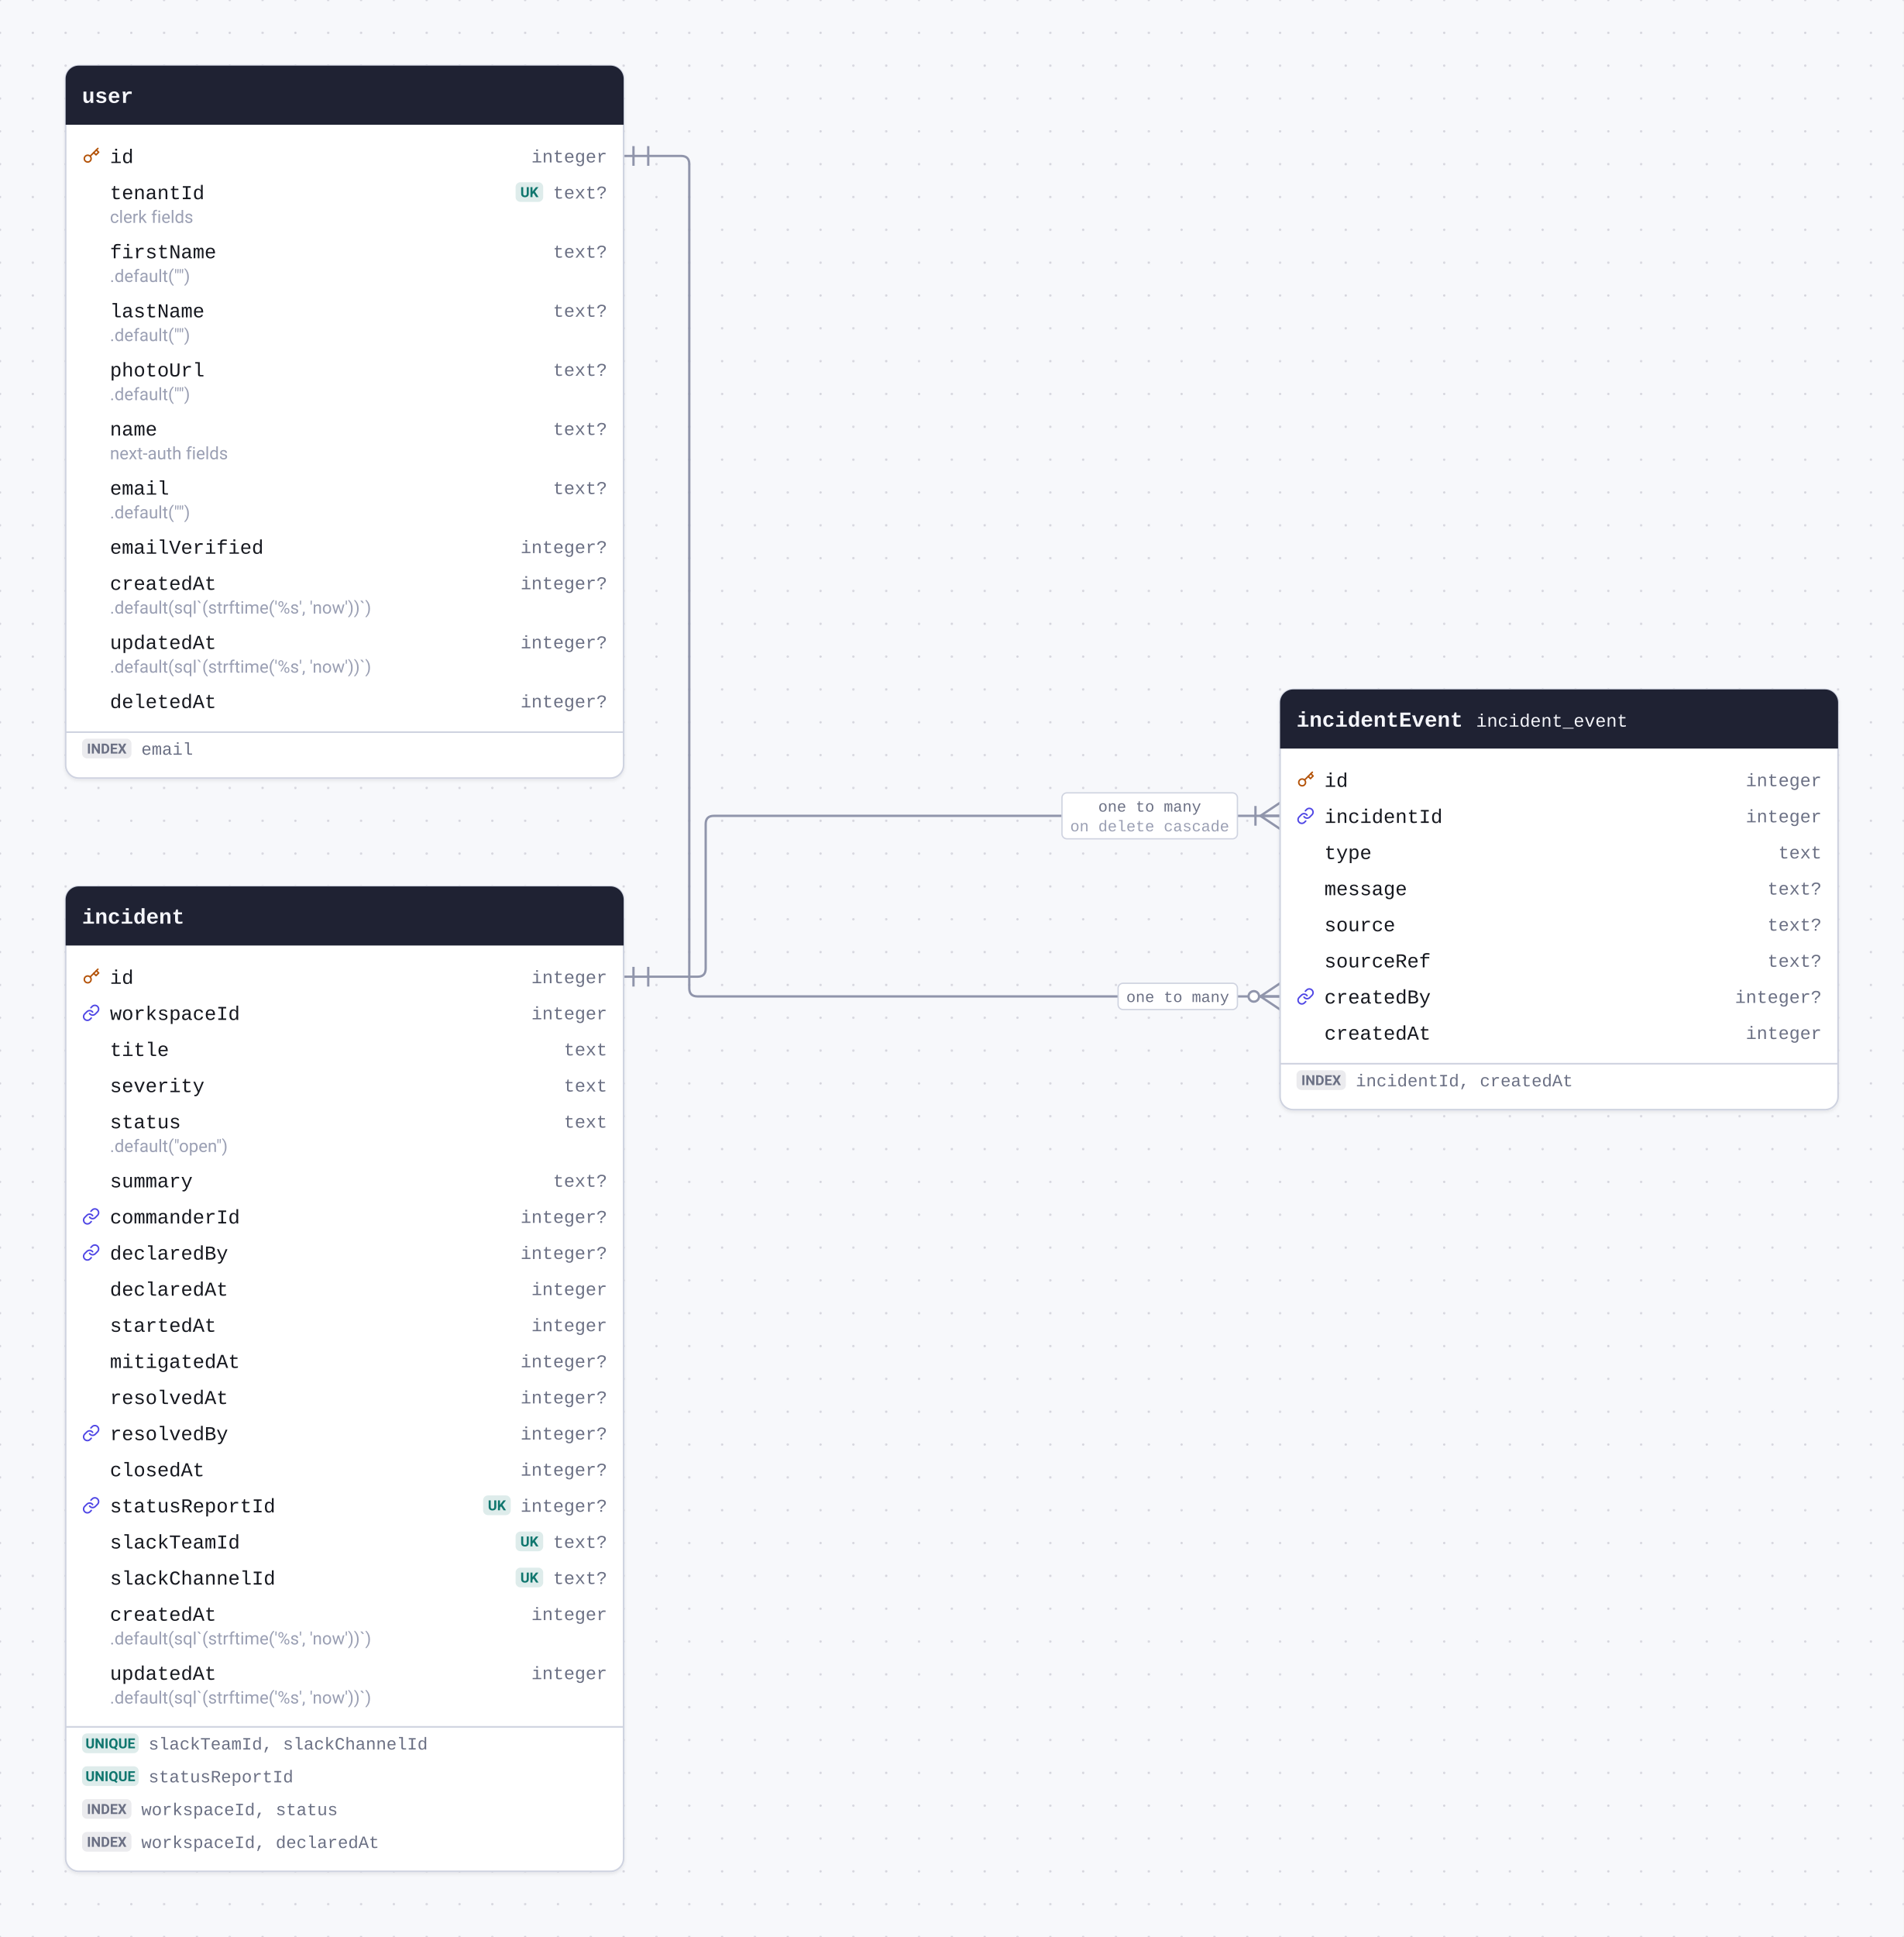
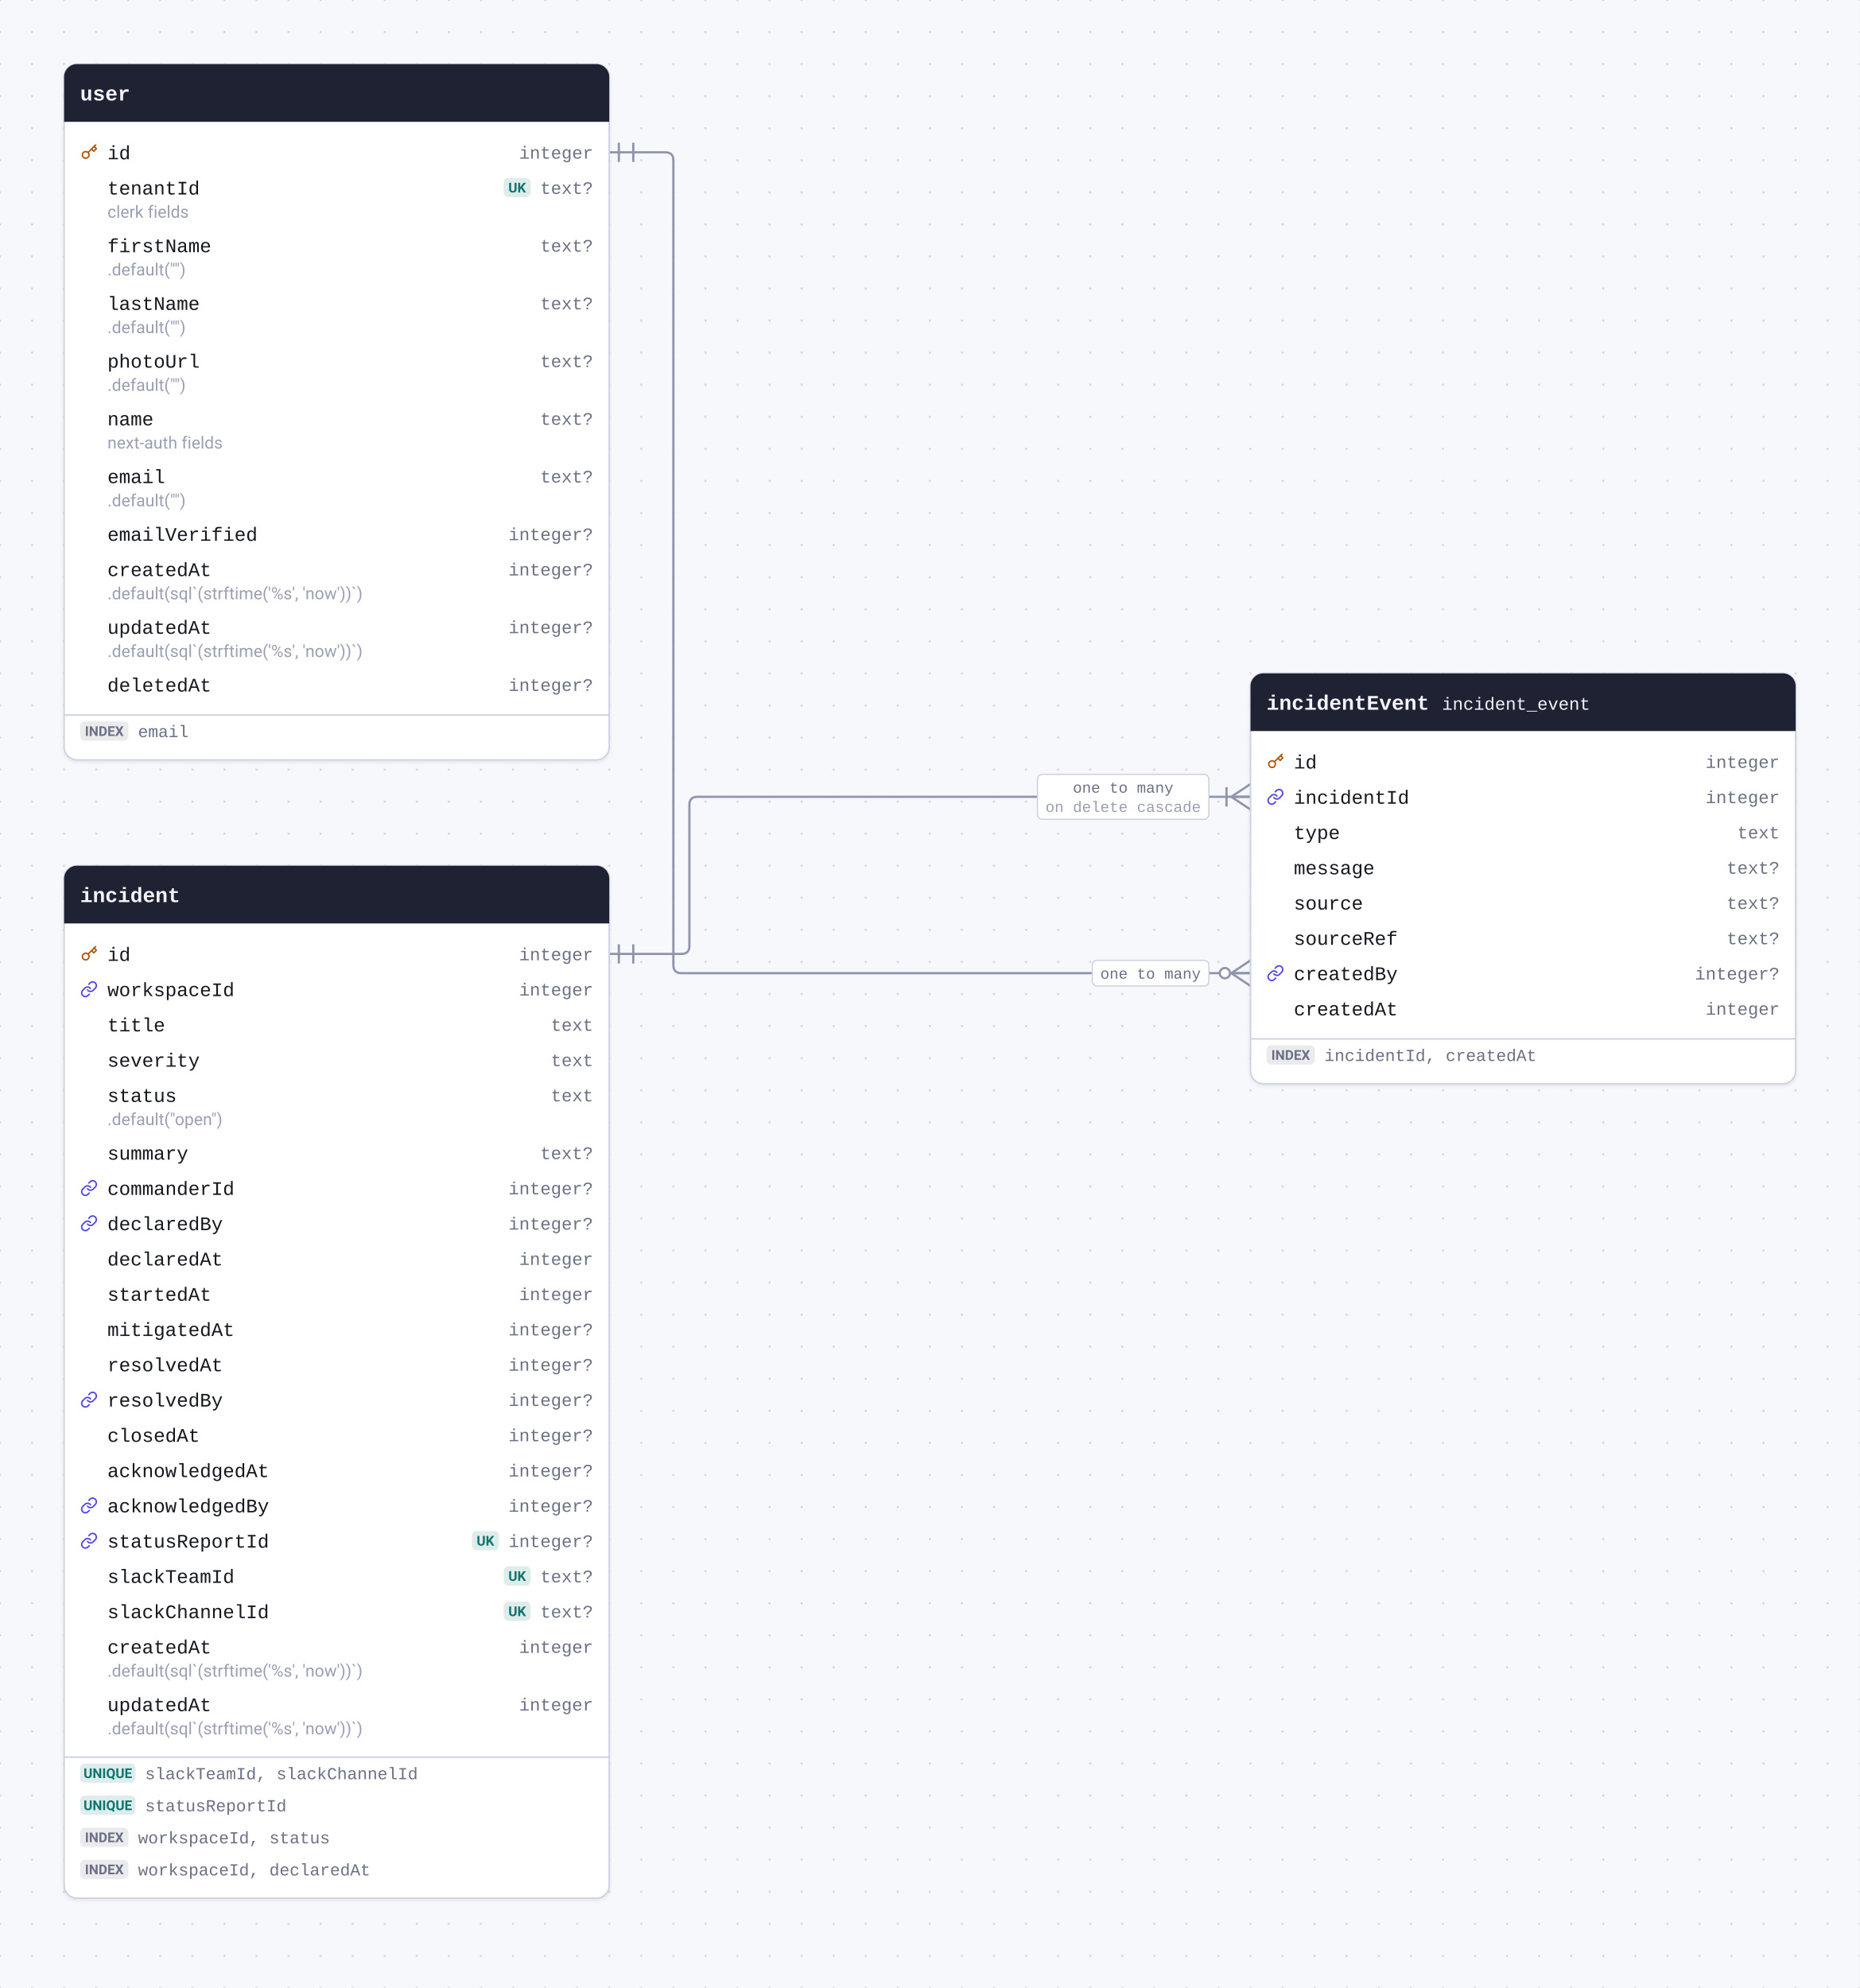
- <svg xmlns="http://www.w3.org/2000/svg" width="1160" height="1180" viewBox="0 0 1160 1180">
+ <svg xmlns="http://www.w3.org/2000/svg" width="1160" height="1240" viewBox="0 0 1160 1240">
  <defs>
    <pattern id="dots" x="-0.7" y="-0.7" width="20" height="20" patternUnits="userSpaceOnUse">
      <circle cx="0.7" cy="0.7" r="0.7" fill="#d4d4dc" />
    </pattern>
    <filter id="node-shadow" x="-5%" y="-5%" width="110%" height="115%">
      <feDropShadow dx="0" dy="1" stdDeviation="1" flood-color="#000000" flood-opacity="0.08" />
    </filter>
  </defs>
-   <rect x="0" y="0" width="1160" height="1180" fill="#f7f8fb" />
-   <rect x="0" y="0" width="1160" height="1180" fill="url(#dots)" />
+   <rect x="0" y="0" width="1160" height="1240" fill="#f7f8fb" />
+   <rect x="0" y="0" width="1160" height="1240" fill="url(#dots)" />
  <g class="relation-edge">
    <path d="M380 595L400 595L 425,595Q 430,595 430,590L 430,502Q 430,497 435,497L760 497L780 497" fill="none" stroke="#9095ab" stroke-width="1.4" />
    <g transform="translate(380 595) scale(-1 1)" fill="none" stroke="#9095ab" stroke-width="1.4">
      <path d="M-6 -6 L-6 6" />
      <path d="M-15 -6 L-15 6" />
    </g>
    <g transform="translate(780 497)" fill="none" stroke="#9095ab" stroke-width="1.4">
      <path d="M0 -8 L-12 0 L0 8 M-12 0 L0 0" />
      <path d="M-15 -6 L-15 6" />
    </g>
  </g>
  <g class="relation-edge">
    <path d="M380 95L400 95L 415,95Q 420,95 420,100L 420,602Q 420,607 425,607L760 607L780 607" fill="none" stroke="#9095ab" stroke-width="1.4" />
    <g transform="translate(380 95) scale(-1 1)" fill="none" stroke="#9095ab" stroke-width="1.4">
      <path d="M-6 -6 L-6 6" />
      <path d="M-15 -6 L-15 6" />
    </g>
    <g transform="translate(780 607)" fill="none" stroke="#9095ab" stroke-width="1.4">
      <path d="M0 -8 L-12 0 L0 8 M-12 0 L0 0" />
      <circle cx="-16" cy="0" r="3.2" fill="#ffffff" />
    </g>
  </g>
  <g class="model-node">
    <clipPath id="node-clip-0">
      <rect x="40" y="40" width="340" height="434" rx="8" />
    </clipPath>
    <rect x="40" y="40" width="340" height="434" rx="8" fill="#ffffff" stroke="#cfd3e0" filter="url(#node-shadow)" />
    <rect x="40" y="40" width="340" height="36" fill="#1f2233" clip-path="url(#node-clip-0)" />
    <text x="50" y="62.68" font-family="ui-monospace, SF Mono, Menlo, Consolas, Liberation Mono, DejaVu Sans Mono, monospace" font-size="13" font-weight="700" fill="#f4f5fa">user</text>
    <g transform="translate(50 89.5) scale(0.46)" fill="none" stroke="#b45309" stroke-width="2" stroke-linecap="round" stroke-linejoin="round">
      <circle cx="7.5" cy="15.5" r="4.5" />
      <path d="m21 2-9.6 9.6" />
      <path d="m15.5 7.5 3 3L22 7l-3-3" />
    </g>
    <text x="67" y="99.32" font-family="ui-monospace, SF Mono, Menlo, Consolas, Liberation Mono, DejaVu Sans Mono, monospace" font-size="12" fill="#16181f">id</text>
    <text x="370" y="98.96" font-family="ui-monospace, SF Mono, Menlo, Consolas, Liberation Mono, DejaVu Sans Mono, monospace" font-size="11" text-anchor="end" fill="#6b7084">integer</text>
    <rect x="314.16" y="111" width="16.84" height="12" rx="3" fill="#0f766e" fill-opacity="0.14" />
    <text x="322.58" y="120.06" font-family="ui-sans-serif, -apple-system, Segoe UI, Roboto, Helvetica Neue, Arial, DejaVu Sans, sans-serif" font-size="8.5" font-weight="600" text-anchor="middle" fill="#0f766e">UK</text>
    <text x="67" y="121.32" font-family="ui-monospace, SF Mono, Menlo, Consolas, Liberation Mono, DejaVu Sans Mono, monospace" font-size="12" fill="#16181f">tenantId</text>
    <text x="370" y="120.96" font-family="ui-monospace, SF Mono, Menlo, Consolas, Liberation Mono, DejaVu Sans Mono, monospace" font-size="11" text-anchor="end" fill="#6b7084">text?</text>
    <text x="67" y="135.78" font-family="ui-sans-serif, -apple-system, Segoe UI, Roboto, Helvetica Neue, Arial, DejaVu Sans, sans-serif" font-size="10.5" fill="#9a9fb3">clerk fields</text>
    <text x="67" y="157.32" font-family="ui-monospace, SF Mono, Menlo, Consolas, Liberation Mono, DejaVu Sans Mono, monospace" font-size="12" fill="#16181f">firstName</text>
    <text x="370" y="156.96" font-family="ui-monospace, SF Mono, Menlo, Consolas, Liberation Mono, DejaVu Sans Mono, monospace" font-size="11" text-anchor="end" fill="#6b7084">text?</text>
    <text x="67" y="171.78" font-family="ui-sans-serif, -apple-system, Segoe UI, Roboto, Helvetica Neue, Arial, DejaVu Sans, sans-serif" font-size="10.5" fill="#9a9fb3">.default("")</text>
    <text x="67" y="193.32" font-family="ui-monospace, SF Mono, Menlo, Consolas, Liberation Mono, DejaVu Sans Mono, monospace" font-size="12" fill="#16181f">lastName</text>
    <text x="370" y="192.96" font-family="ui-monospace, SF Mono, Menlo, Consolas, Liberation Mono, DejaVu Sans Mono, monospace" font-size="11" text-anchor="end" fill="#6b7084">text?</text>
    <text x="67" y="207.78" font-family="ui-sans-serif, -apple-system, Segoe UI, Roboto, Helvetica Neue, Arial, DejaVu Sans, sans-serif" font-size="10.5" fill="#9a9fb3">.default("")</text>
    <text x="67" y="229.32" font-family="ui-monospace, SF Mono, Menlo, Consolas, Liberation Mono, DejaVu Sans Mono, monospace" font-size="12" fill="#16181f">photoUrl</text>
    <text x="370" y="228.96" font-family="ui-monospace, SF Mono, Menlo, Consolas, Liberation Mono, DejaVu Sans Mono, monospace" font-size="11" text-anchor="end" fill="#6b7084">text?</text>
    <text x="67" y="243.78" font-family="ui-sans-serif, -apple-system, Segoe UI, Roboto, Helvetica Neue, Arial, DejaVu Sans, sans-serif" font-size="10.5" fill="#9a9fb3">.default("")</text>
    <text x="67" y="265.32" font-family="ui-monospace, SF Mono, Menlo, Consolas, Liberation Mono, DejaVu Sans Mono, monospace" font-size="12" fill="#16181f">name</text>
    <text x="370" y="264.96" font-family="ui-monospace, SF Mono, Menlo, Consolas, Liberation Mono, DejaVu Sans Mono, monospace" font-size="11" text-anchor="end" fill="#6b7084">text?</text>
    <text x="67" y="279.78" font-family="ui-sans-serif, -apple-system, Segoe UI, Roboto, Helvetica Neue, Arial, DejaVu Sans, sans-serif" font-size="10.5" fill="#9a9fb3">next-auth fields</text>
    <text x="67" y="301.32" font-family="ui-monospace, SF Mono, Menlo, Consolas, Liberation Mono, DejaVu Sans Mono, monospace" font-size="12" fill="#16181f">email</text>
    <text x="370" y="300.96" font-family="ui-monospace, SF Mono, Menlo, Consolas, Liberation Mono, DejaVu Sans Mono, monospace" font-size="11" text-anchor="end" fill="#6b7084">text?</text>
    <text x="67" y="315.78" font-family="ui-sans-serif, -apple-system, Segoe UI, Roboto, Helvetica Neue, Arial, DejaVu Sans, sans-serif" font-size="10.5" fill="#9a9fb3">.default("")</text>
    <text x="67" y="337.32" font-family="ui-monospace, SF Mono, Menlo, Consolas, Liberation Mono, DejaVu Sans Mono, monospace" font-size="12" fill="#16181f">emailVerified</text>
    <text x="370" y="336.96" font-family="ui-monospace, SF Mono, Menlo, Consolas, Liberation Mono, DejaVu Sans Mono, monospace" font-size="11" text-anchor="end" fill="#6b7084">integer?</text>
    <text x="67" y="359.32" font-family="ui-monospace, SF Mono, Menlo, Consolas, Liberation Mono, DejaVu Sans Mono, monospace" font-size="12" fill="#16181f">createdAt</text>
    <text x="370" y="358.96" font-family="ui-monospace, SF Mono, Menlo, Consolas, Liberation Mono, DejaVu Sans Mono, monospace" font-size="11" text-anchor="end" fill="#6b7084">integer?</text>
    <text x="67" y="373.78" font-family="ui-sans-serif, -apple-system, Segoe UI, Roboto, Helvetica Neue, Arial, DejaVu Sans, sans-serif" font-size="10.5" fill="#9a9fb3">.default(sql`(strftime('%s', 'now'))`)</text>
    <text x="67" y="395.32" font-family="ui-monospace, SF Mono, Menlo, Consolas, Liberation Mono, DejaVu Sans Mono, monospace" font-size="12" fill="#16181f">updatedAt</text>
    <text x="370" y="394.96" font-family="ui-monospace, SF Mono, Menlo, Consolas, Liberation Mono, DejaVu Sans Mono, monospace" font-size="11" text-anchor="end" fill="#6b7084">integer?</text>
    <text x="67" y="409.78" font-family="ui-sans-serif, -apple-system, Segoe UI, Roboto, Helvetica Neue, Arial, DejaVu Sans, sans-serif" font-size="10.5" fill="#9a9fb3">.default(sql`(strftime('%s', 'now'))`)</text>
    <text x="67" y="431.32" font-family="ui-monospace, SF Mono, Menlo, Consolas, Liberation Mono, DejaVu Sans Mono, monospace" font-size="12" fill="#16181f">deletedAt</text>
    <text x="370" y="430.96" font-family="ui-monospace, SF Mono, Menlo, Consolas, Liberation Mono, DejaVu Sans Mono, monospace" font-size="11" text-anchor="end" fill="#6b7084">integer?</text>
    <path d="M40 446H380" stroke="#cfd3e0" stroke-width="1" />
    <rect x="50" y="450" width="30.1" height="12" rx="3" fill="#6b7084" fill-opacity="0.14" />
    <text x="65.05" y="459.06" font-family="ui-sans-serif, -apple-system, Segoe UI, Roboto, Helvetica Neue, Arial, DejaVu Sans, sans-serif" font-size="8.5" font-weight="600" text-anchor="middle" fill="#6b7084">INDEX</text>
    <text x="86.1" y="459.78" font-family="ui-monospace, SF Mono, Menlo, Consolas, Liberation Mono, DejaVu Sans Mono, monospace" font-size="10.5" fill="#6b7084">email</text>
  </g>
  <g class="model-node">
    <clipPath id="node-clip-1">
-       <rect x="40" y="540" width="340" height="600" rx="8" />
+       <rect x="40" y="540" width="340" height="644" rx="8" />
    </clipPath>
-     <rect x="40" y="540" width="340" height="600" rx="8" fill="#ffffff" stroke="#cfd3e0" filter="url(#node-shadow)" />
+     <rect x="40" y="540" width="340" height="644" rx="8" fill="#ffffff" stroke="#cfd3e0" filter="url(#node-shadow)" />
    <rect x="40" y="540" width="340" height="36" fill="#1f2233" clip-path="url(#node-clip-1)" />
    <text x="50" y="562.68" font-family="ui-monospace, SF Mono, Menlo, Consolas, Liberation Mono, DejaVu Sans Mono, monospace" font-size="13" font-weight="700" fill="#f4f5fa">incident</text>
    <g transform="translate(50 589.5) scale(0.46)" fill="none" stroke="#b45309" stroke-width="2" stroke-linecap="round" stroke-linejoin="round">
      <circle cx="7.5" cy="15.5" r="4.5" />
      <path d="m21 2-9.6 9.6" />
      <path d="m15.5 7.5 3 3L22 7l-3-3" />
    </g>
    <text x="67" y="599.32" font-family="ui-monospace, SF Mono, Menlo, Consolas, Liberation Mono, DejaVu Sans Mono, monospace" font-size="12" fill="#16181f">id</text>
    <text x="370" y="598.96" font-family="ui-monospace, SF Mono, Menlo, Consolas, Liberation Mono, DejaVu Sans Mono, monospace" font-size="11" text-anchor="end" fill="#6b7084">integer</text>
    <g transform="translate(50 611.5) scale(0.46)" fill="none" stroke="#4f46e5" stroke-width="2" stroke-linecap="round" stroke-linejoin="round">
      <path d="M10 13a5 5 0 0 0 7.54.54l3-3a5 5 0 0 0-7.07-7.07l-1.72 1.71" />
      <path d="M14 11a5 5 0 0 0-7.54-.54l-3 3a5 5 0 0 0 7.07 7.07l1.71-1.71" />
    </g>
    <text x="67" y="621.32" font-family="ui-monospace, SF Mono, Menlo, Consolas, Liberation Mono, DejaVu Sans Mono, monospace" font-size="12" fill="#16181f">workspaceId</text>
    <text x="370" y="620.96" font-family="ui-monospace, SF Mono, Menlo, Consolas, Liberation Mono, DejaVu Sans Mono, monospace" font-size="11" text-anchor="end" fill="#6b7084">integer</text>
    <text x="67" y="643.32" font-family="ui-monospace, SF Mono, Menlo, Consolas, Liberation Mono, DejaVu Sans Mono, monospace" font-size="12" fill="#16181f">title</text>
    <text x="370" y="642.96" font-family="ui-monospace, SF Mono, Menlo, Consolas, Liberation Mono, DejaVu Sans Mono, monospace" font-size="11" text-anchor="end" fill="#6b7084">text</text>
    <text x="67" y="665.32" font-family="ui-monospace, SF Mono, Menlo, Consolas, Liberation Mono, DejaVu Sans Mono, monospace" font-size="12" fill="#16181f">severity</text>
    <text x="370" y="664.96" font-family="ui-monospace, SF Mono, Menlo, Consolas, Liberation Mono, DejaVu Sans Mono, monospace" font-size="11" text-anchor="end" fill="#6b7084">text</text>
    <text x="67" y="687.32" font-family="ui-monospace, SF Mono, Menlo, Consolas, Liberation Mono, DejaVu Sans Mono, monospace" font-size="12" fill="#16181f">status</text>
    <text x="370" y="686.96" font-family="ui-monospace, SF Mono, Menlo, Consolas, Liberation Mono, DejaVu Sans Mono, monospace" font-size="11" text-anchor="end" fill="#6b7084">text</text>
    <text x="67" y="701.78" font-family="ui-sans-serif, -apple-system, Segoe UI, Roboto, Helvetica Neue, Arial, DejaVu Sans, sans-serif" font-size="10.5" fill="#9a9fb3">.default("open")</text>
    <text x="67" y="723.32" font-family="ui-monospace, SF Mono, Menlo, Consolas, Liberation Mono, DejaVu Sans Mono, monospace" font-size="12" fill="#16181f">summary</text>
    <text x="370" y="722.96" font-family="ui-monospace, SF Mono, Menlo, Consolas, Liberation Mono, DejaVu Sans Mono, monospace" font-size="11" text-anchor="end" fill="#6b7084">text?</text>
    <g transform="translate(50 735.5) scale(0.46)" fill="none" stroke="#4f46e5" stroke-width="2" stroke-linecap="round" stroke-linejoin="round">
      <path d="M10 13a5 5 0 0 0 7.54.54l3-3a5 5 0 0 0-7.07-7.07l-1.72 1.71" />
      <path d="M14 11a5 5 0 0 0-7.54-.54l-3 3a5 5 0 0 0 7.07 7.07l1.71-1.71" />
    </g>
    <text x="67" y="745.32" font-family="ui-monospace, SF Mono, Menlo, Consolas, Liberation Mono, DejaVu Sans Mono, monospace" font-size="12" fill="#16181f">commanderId</text>
    <text x="370" y="744.96" font-family="ui-monospace, SF Mono, Menlo, Consolas, Liberation Mono, DejaVu Sans Mono, monospace" font-size="11" text-anchor="end" fill="#6b7084">integer?</text>
    <g transform="translate(50 757.5) scale(0.46)" fill="none" stroke="#4f46e5" stroke-width="2" stroke-linecap="round" stroke-linejoin="round">
      <path d="M10 13a5 5 0 0 0 7.54.54l3-3a5 5 0 0 0-7.07-7.07l-1.72 1.71" />
      <path d="M14 11a5 5 0 0 0-7.54-.54l-3 3a5 5 0 0 0 7.07 7.07l1.71-1.71" />
    </g>
    <text x="67" y="767.32" font-family="ui-monospace, SF Mono, Menlo, Consolas, Liberation Mono, DejaVu Sans Mono, monospace" font-size="12" fill="#16181f">declaredBy</text>
    <text x="370" y="766.96" font-family="ui-monospace, SF Mono, Menlo, Consolas, Liberation Mono, DejaVu Sans Mono, monospace" font-size="11" text-anchor="end" fill="#6b7084">integer?</text>
    <text x="67" y="789.32" font-family="ui-monospace, SF Mono, Menlo, Consolas, Liberation Mono, DejaVu Sans Mono, monospace" font-size="12" fill="#16181f">declaredAt</text>
    <text x="370" y="788.96" font-family="ui-monospace, SF Mono, Menlo, Consolas, Liberation Mono, DejaVu Sans Mono, monospace" font-size="11" text-anchor="end" fill="#6b7084">integer</text>
    <text x="67" y="811.32" font-family="ui-monospace, SF Mono, Menlo, Consolas, Liberation Mono, DejaVu Sans Mono, monospace" font-size="12" fill="#16181f">startedAt</text>
    <text x="370" y="810.96" font-family="ui-monospace, SF Mono, Menlo, Consolas, Liberation Mono, DejaVu Sans Mono, monospace" font-size="11" text-anchor="end" fill="#6b7084">integer</text>
    <text x="67" y="833.32" font-family="ui-monospace, SF Mono, Menlo, Consolas, Liberation Mono, DejaVu Sans Mono, monospace" font-size="12" fill="#16181f">mitigatedAt</text>
    <text x="370" y="832.96" font-family="ui-monospace, SF Mono, Menlo, Consolas, Liberation Mono, DejaVu Sans Mono, monospace" font-size="11" text-anchor="end" fill="#6b7084">integer?</text>
    <text x="67" y="855.32" font-family="ui-monospace, SF Mono, Menlo, Consolas, Liberation Mono, DejaVu Sans Mono, monospace" font-size="12" fill="#16181f">resolvedAt</text>
    <text x="370" y="854.96" font-family="ui-monospace, SF Mono, Menlo, Consolas, Liberation Mono, DejaVu Sans Mono, monospace" font-size="11" text-anchor="end" fill="#6b7084">integer?</text>
    <g transform="translate(50 867.5) scale(0.46)" fill="none" stroke="#4f46e5" stroke-width="2" stroke-linecap="round" stroke-linejoin="round">
      <path d="M10 13a5 5 0 0 0 7.54.54l3-3a5 5 0 0 0-7.07-7.07l-1.72 1.71" />
      <path d="M14 11a5 5 0 0 0-7.54-.54l-3 3a5 5 0 0 0 7.07 7.07l1.71-1.71" />
    </g>
    <text x="67" y="877.32" font-family="ui-monospace, SF Mono, Menlo, Consolas, Liberation Mono, DejaVu Sans Mono, monospace" font-size="12" fill="#16181f">resolvedBy</text>
    <text x="370" y="876.96" font-family="ui-monospace, SF Mono, Menlo, Consolas, Liberation Mono, DejaVu Sans Mono, monospace" font-size="11" text-anchor="end" fill="#6b7084">integer?</text>
    <text x="67" y="899.32" font-family="ui-monospace, SF Mono, Menlo, Consolas, Liberation Mono, DejaVu Sans Mono, monospace" font-size="12" fill="#16181f">closedAt</text>
    <text x="370" y="898.96" font-family="ui-monospace, SF Mono, Menlo, Consolas, Liberation Mono, DejaVu Sans Mono, monospace" font-size="11" text-anchor="end" fill="#6b7084">integer?</text>
-     <g transform="translate(50 911.5) scale(0.46)" fill="none" stroke="#4f46e5" stroke-width="2" stroke-linecap="round" stroke-linejoin="round">
-       <path d="M10 13a5 5 0 0 0 7.54.54l3-3a5 5 0 0 0-7.07-7.07l-1.72 1.71" />
-       <path d="M14 11a5 5 0 0 0-7.54-.54l-3 3a5 5 0 0 0 7.07 7.07l1.71-1.71" />
-     </g>
-     <rect x="294.36" y="911" width="16.84" height="12" rx="3" fill="#0f766e" fill-opacity="0.14" />
-     <text x="302.78" y="920.06" font-family="ui-sans-serif, -apple-system, Segoe UI, Roboto, Helvetica Neue, Arial, DejaVu Sans, sans-serif" font-size="8.5" font-weight="600" text-anchor="middle" fill="#0f766e">UK</text>
-     <text x="67" y="921.32" font-family="ui-monospace, SF Mono, Menlo, Consolas, Liberation Mono, DejaVu Sans Mono, monospace" font-size="12" fill="#16181f">statusReportId</text>
+     <text x="67" y="921.32" font-family="ui-monospace, SF Mono, Menlo, Consolas, Liberation Mono, DejaVu Sans Mono, monospace" font-size="12" fill="#16181f">acknowledgedAt</text>
    <text x="370" y="920.96" font-family="ui-monospace, SF Mono, Menlo, Consolas, Liberation Mono, DejaVu Sans Mono, monospace" font-size="11" text-anchor="end" fill="#6b7084">integer?</text>
-     <rect x="314.16" y="933" width="16.84" height="12" rx="3" fill="#0f766e" fill-opacity="0.14" />
-     <text x="322.58" y="942.06" font-family="ui-sans-serif, -apple-system, Segoe UI, Roboto, Helvetica Neue, Arial, DejaVu Sans, sans-serif" font-size="8.5" font-weight="600" text-anchor="middle" fill="#0f766e">UK</text>
-     <text x="67" y="943.32" font-family="ui-monospace, SF Mono, Menlo, Consolas, Liberation Mono, DejaVu Sans Mono, monospace" font-size="12" fill="#16181f">slackTeamId</text>
-     <text x="370" y="942.96" font-family="ui-monospace, SF Mono, Menlo, Consolas, Liberation Mono, DejaVu Sans Mono, monospace" font-size="11" text-anchor="end" fill="#6b7084">text?</text>
-     <rect x="314.16" y="955" width="16.84" height="12" rx="3" fill="#0f766e" fill-opacity="0.14" />
-     <text x="322.58" y="964.06" font-family="ui-sans-serif, -apple-system, Segoe UI, Roboto, Helvetica Neue, Arial, DejaVu Sans, sans-serif" font-size="8.5" font-weight="600" text-anchor="middle" fill="#0f766e">UK</text>
-     <text x="67" y="965.32" font-family="ui-monospace, SF Mono, Menlo, Consolas, Liberation Mono, DejaVu Sans Mono, monospace" font-size="12" fill="#16181f">slackChannelId</text>
-     <text x="370" y="964.96" font-family="ui-monospace, SF Mono, Menlo, Consolas, Liberation Mono, DejaVu Sans Mono, monospace" font-size="11" text-anchor="end" fill="#6b7084">text?</text>
-     <text x="67" y="987.32" font-family="ui-monospace, SF Mono, Menlo, Consolas, Liberation Mono, DejaVu Sans Mono, monospace" font-size="12" fill="#16181f">createdAt</text>
-     <text x="370" y="986.96" font-family="ui-monospace, SF Mono, Menlo, Consolas, Liberation Mono, DejaVu Sans Mono, monospace" font-size="11" text-anchor="end" fill="#6b7084">integer</text>
-     <text x="67" y="1001.78" font-family="ui-sans-serif, -apple-system, Segoe UI, Roboto, Helvetica Neue, Arial, DejaVu Sans, sans-serif" font-size="10.5" fill="#9a9fb3">.default(sql`(strftime('%s', 'now'))`)</text>
-     <text x="67" y="1023.32" font-family="ui-monospace, SF Mono, Menlo, Consolas, Liberation Mono, DejaVu Sans Mono, monospace" font-size="12" fill="#16181f">updatedAt</text>
-     <text x="370" y="1022.96" font-family="ui-monospace, SF Mono, Menlo, Consolas, Liberation Mono, DejaVu Sans Mono, monospace" font-size="11" text-anchor="end" fill="#6b7084">integer</text>
-     <text x="67" y="1037.78" font-family="ui-sans-serif, -apple-system, Segoe UI, Roboto, Helvetica Neue, Arial, DejaVu Sans, sans-serif" font-size="10.5" fill="#9a9fb3">.default(sql`(strftime('%s', 'now'))`)</text>
-     <path d="M40 1052H380" stroke="#cfd3e0" stroke-width="1" />
-     <rect x="50" y="1056" width="34.52" height="12" rx="3" fill="#0f766e" fill-opacity="0.14" />
-     <text x="67.26" y="1065.06" font-family="ui-sans-serif, -apple-system, Segoe UI, Roboto, Helvetica Neue, Arial, DejaVu Sans, sans-serif" font-size="8.5" font-weight="600" text-anchor="middle" fill="#0f766e">UNIQUE</text>
-     <text x="90.52" y="1065.78" font-family="ui-monospace, SF Mono, Menlo, Consolas, Liberation Mono, DejaVu Sans Mono, monospace" font-size="10.5" fill="#6b7084">slackTeamId, slackChannelId</text>
-     <rect x="50" y="1076" width="34.52" height="12" rx="3" fill="#0f766e" fill-opacity="0.14" />
-     <text x="67.26" y="1085.06" font-family="ui-sans-serif, -apple-system, Segoe UI, Roboto, Helvetica Neue, Arial, DejaVu Sans, sans-serif" font-size="8.5" font-weight="600" text-anchor="middle" fill="#0f766e">UNIQUE</text>
-     <text x="90.52" y="1085.78" font-family="ui-monospace, SF Mono, Menlo, Consolas, Liberation Mono, DejaVu Sans Mono, monospace" font-size="10.5" fill="#6b7084">statusReportId</text>
-     <rect x="50" y="1096" width="30.1" height="12" rx="3" fill="#6b7084" fill-opacity="0.14" />
-     <text x="65.05" y="1105.06" font-family="ui-sans-serif, -apple-system, Segoe UI, Roboto, Helvetica Neue, Arial, DejaVu Sans, sans-serif" font-size="8.5" font-weight="600" text-anchor="middle" fill="#6b7084">INDEX</text>
-     <text x="86.1" y="1105.78" font-family="ui-monospace, SF Mono, Menlo, Consolas, Liberation Mono, DejaVu Sans Mono, monospace" font-size="10.5" fill="#6b7084">workspaceId, status</text>
-     <rect x="50" y="1116" width="30.1" height="12" rx="3" fill="#6b7084" fill-opacity="0.14" />
-     <text x="65.05" y="1125.06" font-family="ui-sans-serif, -apple-system, Segoe UI, Roboto, Helvetica Neue, Arial, DejaVu Sans, sans-serif" font-size="8.5" font-weight="600" text-anchor="middle" fill="#6b7084">INDEX</text>
-     <text x="86.1" y="1125.78" font-family="ui-monospace, SF Mono, Menlo, Consolas, Liberation Mono, DejaVu Sans Mono, monospace" font-size="10.5" fill="#6b7084">workspaceId, declaredAt</text>
+     <g transform="translate(50 933.5) scale(0.46)" fill="none" stroke="#4f46e5" stroke-width="2" stroke-linecap="round" stroke-linejoin="round">
+       <path d="M10 13a5 5 0 0 0 7.54.54l3-3a5 5 0 0 0-7.07-7.07l-1.72 1.71" />
+       <path d="M14 11a5 5 0 0 0-7.54-.54l-3 3a5 5 0 0 0 7.07 7.07l1.71-1.71" />
+     </g>
+     <text x="67" y="943.32" font-family="ui-monospace, SF Mono, Menlo, Consolas, Liberation Mono, DejaVu Sans Mono, monospace" font-size="12" fill="#16181f">acknowledgedBy</text>
+     <text x="370" y="942.96" font-family="ui-monospace, SF Mono, Menlo, Consolas, Liberation Mono, DejaVu Sans Mono, monospace" font-size="11" text-anchor="end" fill="#6b7084">integer?</text>
+     <g transform="translate(50 955.5) scale(0.46)" fill="none" stroke="#4f46e5" stroke-width="2" stroke-linecap="round" stroke-linejoin="round">
+       <path d="M10 13a5 5 0 0 0 7.54.54l3-3a5 5 0 0 0-7.07-7.07l-1.72 1.71" />
+       <path d="M14 11a5 5 0 0 0-7.54-.54l-3 3a5 5 0 0 0 7.07 7.07l1.71-1.71" />
+     </g>
+     <rect x="294.36" y="955" width="16.84" height="12" rx="3" fill="#0f766e" fill-opacity="0.14" />
+     <text x="302.78" y="964.06" font-family="ui-sans-serif, -apple-system, Segoe UI, Roboto, Helvetica Neue, Arial, DejaVu Sans, sans-serif" font-size="8.5" font-weight="600" text-anchor="middle" fill="#0f766e">UK</text>
+     <text x="67" y="965.32" font-family="ui-monospace, SF Mono, Menlo, Consolas, Liberation Mono, DejaVu Sans Mono, monospace" font-size="12" fill="#16181f">statusReportId</text>
+     <text x="370" y="964.96" font-family="ui-monospace, SF Mono, Menlo, Consolas, Liberation Mono, DejaVu Sans Mono, monospace" font-size="11" text-anchor="end" fill="#6b7084">integer?</text>
+     <rect x="314.16" y="977" width="16.84" height="12" rx="3" fill="#0f766e" fill-opacity="0.14" />
+     <text x="322.58" y="986.06" font-family="ui-sans-serif, -apple-system, Segoe UI, Roboto, Helvetica Neue, Arial, DejaVu Sans, sans-serif" font-size="8.5" font-weight="600" text-anchor="middle" fill="#0f766e">UK</text>
+     <text x="67" y="987.32" font-family="ui-monospace, SF Mono, Menlo, Consolas, Liberation Mono, DejaVu Sans Mono, monospace" font-size="12" fill="#16181f">slackTeamId</text>
+     <text x="370" y="986.96" font-family="ui-monospace, SF Mono, Menlo, Consolas, Liberation Mono, DejaVu Sans Mono, monospace" font-size="11" text-anchor="end" fill="#6b7084">text?</text>
+     <rect x="314.16" y="999" width="16.84" height="12" rx="3" fill="#0f766e" fill-opacity="0.14" />
+     <text x="322.58" y="1008.06" font-family="ui-sans-serif, -apple-system, Segoe UI, Roboto, Helvetica Neue, Arial, DejaVu Sans, sans-serif" font-size="8.5" font-weight="600" text-anchor="middle" fill="#0f766e">UK</text>
+     <text x="67" y="1009.32" font-family="ui-monospace, SF Mono, Menlo, Consolas, Liberation Mono, DejaVu Sans Mono, monospace" font-size="12" fill="#16181f">slackChannelId</text>
+     <text x="370" y="1008.96" font-family="ui-monospace, SF Mono, Menlo, Consolas, Liberation Mono, DejaVu Sans Mono, monospace" font-size="11" text-anchor="end" fill="#6b7084">text?</text>
+     <text x="67" y="1031.32" font-family="ui-monospace, SF Mono, Menlo, Consolas, Liberation Mono, DejaVu Sans Mono, monospace" font-size="12" fill="#16181f">createdAt</text>
+     <text x="370" y="1030.96" font-family="ui-monospace, SF Mono, Menlo, Consolas, Liberation Mono, DejaVu Sans Mono, monospace" font-size="11" text-anchor="end" fill="#6b7084">integer</text>
+     <text x="67" y="1045.78" font-family="ui-sans-serif, -apple-system, Segoe UI, Roboto, Helvetica Neue, Arial, DejaVu Sans, sans-serif" font-size="10.5" fill="#9a9fb3">.default(sql`(strftime('%s', 'now'))`)</text>
+     <text x="67" y="1067.32" font-family="ui-monospace, SF Mono, Menlo, Consolas, Liberation Mono, DejaVu Sans Mono, monospace" font-size="12" fill="#16181f">updatedAt</text>
+     <text x="370" y="1066.96" font-family="ui-monospace, SF Mono, Menlo, Consolas, Liberation Mono, DejaVu Sans Mono, monospace" font-size="11" text-anchor="end" fill="#6b7084">integer</text>
+     <text x="67" y="1081.78" font-family="ui-sans-serif, -apple-system, Segoe UI, Roboto, Helvetica Neue, Arial, DejaVu Sans, sans-serif" font-size="10.5" fill="#9a9fb3">.default(sql`(strftime('%s', 'now'))`)</text>
+     <path d="M40 1096H380" stroke="#cfd3e0" stroke-width="1" />
+     <rect x="50" y="1100" width="34.52" height="12" rx="3" fill="#0f766e" fill-opacity="0.14" />
+     <text x="67.26" y="1109.06" font-family="ui-sans-serif, -apple-system, Segoe UI, Roboto, Helvetica Neue, Arial, DejaVu Sans, sans-serif" font-size="8.5" font-weight="600" text-anchor="middle" fill="#0f766e">UNIQUE</text>
+     <text x="90.52" y="1109.78" font-family="ui-monospace, SF Mono, Menlo, Consolas, Liberation Mono, DejaVu Sans Mono, monospace" font-size="10.5" fill="#6b7084">slackTeamId, slackChannelId</text>
+     <rect x="50" y="1120" width="34.52" height="12" rx="3" fill="#0f766e" fill-opacity="0.14" />
+     <text x="67.26" y="1129.06" font-family="ui-sans-serif, -apple-system, Segoe UI, Roboto, Helvetica Neue, Arial, DejaVu Sans, sans-serif" font-size="8.5" font-weight="600" text-anchor="middle" fill="#0f766e">UNIQUE</text>
+     <text x="90.52" y="1129.78" font-family="ui-monospace, SF Mono, Menlo, Consolas, Liberation Mono, DejaVu Sans Mono, monospace" font-size="10.5" fill="#6b7084">statusReportId</text>
+     <rect x="50" y="1140" width="30.1" height="12" rx="3" fill="#6b7084" fill-opacity="0.14" />
+     <text x="65.05" y="1149.06" font-family="ui-sans-serif, -apple-system, Segoe UI, Roboto, Helvetica Neue, Arial, DejaVu Sans, sans-serif" font-size="8.5" font-weight="600" text-anchor="middle" fill="#6b7084">INDEX</text>
+     <text x="86.1" y="1149.78" font-family="ui-monospace, SF Mono, Menlo, Consolas, Liberation Mono, DejaVu Sans Mono, monospace" font-size="10.5" fill="#6b7084">workspaceId, status</text>
+     <rect x="50" y="1160" width="30.1" height="12" rx="3" fill="#6b7084" fill-opacity="0.14" />
+     <text x="65.05" y="1169.06" font-family="ui-sans-serif, -apple-system, Segoe UI, Roboto, Helvetica Neue, Arial, DejaVu Sans, sans-serif" font-size="8.5" font-weight="600" text-anchor="middle" fill="#6b7084">INDEX</text>
+     <text x="86.1" y="1169.78" font-family="ui-monospace, SF Mono, Menlo, Consolas, Liberation Mono, DejaVu Sans Mono, monospace" font-size="10.5" fill="#6b7084">workspaceId, declaredAt</text>
  </g>
  <g class="model-node">
    <clipPath id="node-clip-2">
      <rect x="780" y="420" width="340" height="256" rx="8" />
    </clipPath>
    <rect x="780" y="420" width="340" height="256" rx="8" fill="#ffffff" stroke="#cfd3e0" filter="url(#node-shadow)" />
    <rect x="780" y="420" width="340" height="36" fill="#1f2233" clip-path="url(#node-clip-2)" />
    <text x="790" y="442.68" font-family="ui-monospace, SF Mono, Menlo, Consolas, Liberation Mono, DejaVu Sans Mono, monospace" font-size="13" font-weight="700" fill="#f4f5fa">incidentEvent<tspan dx="8" font-size="11" font-weight="400" opacity="0.6">incident_event</tspan>
    </text>
    <g transform="translate(790 469.5) scale(0.46)" fill="none" stroke="#b45309" stroke-width="2" stroke-linecap="round" stroke-linejoin="round">
      <circle cx="7.5" cy="15.5" r="4.5" />
      <path d="m21 2-9.6 9.6" />
      <path d="m15.5 7.5 3 3L22 7l-3-3" />
    </g>
    <text x="807" y="479.32" font-family="ui-monospace, SF Mono, Menlo, Consolas, Liberation Mono, DejaVu Sans Mono, monospace" font-size="12" fill="#16181f">id</text>
    <text x="1110" y="478.96" font-family="ui-monospace, SF Mono, Menlo, Consolas, Liberation Mono, DejaVu Sans Mono, monospace" font-size="11" text-anchor="end" fill="#6b7084">integer</text>
    <g transform="translate(790 491.5) scale(0.46)" fill="none" stroke="#4f46e5" stroke-width="2" stroke-linecap="round" stroke-linejoin="round">
      <path d="M10 13a5 5 0 0 0 7.54.54l3-3a5 5 0 0 0-7.07-7.07l-1.72 1.71" />
      <path d="M14 11a5 5 0 0 0-7.54-.54l-3 3a5 5 0 0 0 7.07 7.07l1.71-1.71" />
    </g>
    <text x="807" y="501.32" font-family="ui-monospace, SF Mono, Menlo, Consolas, Liberation Mono, DejaVu Sans Mono, monospace" font-size="12" fill="#16181f">incidentId</text>
    <text x="1110" y="500.96" font-family="ui-monospace, SF Mono, Menlo, Consolas, Liberation Mono, DejaVu Sans Mono, monospace" font-size="11" text-anchor="end" fill="#6b7084">integer</text>
    <text x="807" y="523.32" font-family="ui-monospace, SF Mono, Menlo, Consolas, Liberation Mono, DejaVu Sans Mono, monospace" font-size="12" fill="#16181f">type</text>
    <text x="1110" y="522.96" font-family="ui-monospace, SF Mono, Menlo, Consolas, Liberation Mono, DejaVu Sans Mono, monospace" font-size="11" text-anchor="end" fill="#6b7084">text</text>
    <text x="807" y="545.32" font-family="ui-monospace, SF Mono, Menlo, Consolas, Liberation Mono, DejaVu Sans Mono, monospace" font-size="12" fill="#16181f">message</text>
    <text x="1110" y="544.96" font-family="ui-monospace, SF Mono, Menlo, Consolas, Liberation Mono, DejaVu Sans Mono, monospace" font-size="11" text-anchor="end" fill="#6b7084">text?</text>
    <text x="807" y="567.32" font-family="ui-monospace, SF Mono, Menlo, Consolas, Liberation Mono, DejaVu Sans Mono, monospace" font-size="12" fill="#16181f">source</text>
    <text x="1110" y="566.96" font-family="ui-monospace, SF Mono, Menlo, Consolas, Liberation Mono, DejaVu Sans Mono, monospace" font-size="11" text-anchor="end" fill="#6b7084">text?</text>
    <text x="807" y="589.32" font-family="ui-monospace, SF Mono, Menlo, Consolas, Liberation Mono, DejaVu Sans Mono, monospace" font-size="12" fill="#16181f">sourceRef</text>
    <text x="1110" y="588.96" font-family="ui-monospace, SF Mono, Menlo, Consolas, Liberation Mono, DejaVu Sans Mono, monospace" font-size="11" text-anchor="end" fill="#6b7084">text?</text>
    <g transform="translate(790 601.5) scale(0.46)" fill="none" stroke="#4f46e5" stroke-width="2" stroke-linecap="round" stroke-linejoin="round">
      <path d="M10 13a5 5 0 0 0 7.54.54l3-3a5 5 0 0 0-7.07-7.07l-1.72 1.71" />
      <path d="M14 11a5 5 0 0 0-7.54-.54l-3 3a5 5 0 0 0 7.07 7.07l1.71-1.71" />
    </g>
    <text x="807" y="611.32" font-family="ui-monospace, SF Mono, Menlo, Consolas, Liberation Mono, DejaVu Sans Mono, monospace" font-size="12" fill="#16181f">createdBy</text>
    <text x="1110" y="610.96" font-family="ui-monospace, SF Mono, Menlo, Consolas, Liberation Mono, DejaVu Sans Mono, monospace" font-size="11" text-anchor="end" fill="#6b7084">integer?</text>
    <text x="807" y="633.32" font-family="ui-monospace, SF Mono, Menlo, Consolas, Liberation Mono, DejaVu Sans Mono, monospace" font-size="12" fill="#16181f">createdAt</text>
    <text x="1110" y="632.96" font-family="ui-monospace, SF Mono, Menlo, Consolas, Liberation Mono, DejaVu Sans Mono, monospace" font-size="11" text-anchor="end" fill="#6b7084">integer</text>
    <path d="M780 648H1120" stroke="#cfd3e0" stroke-width="1" />
    <rect x="790" y="652" width="30.1" height="12" rx="3" fill="#6b7084" fill-opacity="0.14" />
    <text x="805.05" y="661.06" font-family="ui-sans-serif, -apple-system, Segoe UI, Roboto, Helvetica Neue, Arial, DejaVu Sans, sans-serif" font-size="8.5" font-weight="600" text-anchor="middle" fill="#6b7084">INDEX</text>
    <text x="826.1" y="661.78" font-family="ui-monospace, SF Mono, Menlo, Consolas, Liberation Mono, DejaVu Sans Mono, monospace" font-size="10.5" fill="#6b7084">incidentId, createdAt</text>
  </g>
  <g class="relation-label">
    <rect x="647.1" y="483" width="106.9" height="28" rx="3" fill="#ffffff" stroke="#cfd3e0" stroke-width="0.8" />
    <text x="700.55" y="494.42" font-family="ui-monospace, SF Mono, Menlo, Consolas, Liberation Mono, DejaVu Sans Mono, monospace" font-size="9.5" text-anchor="middle" fill="#6b7084">one to many</text>
    <text x="700.55" y="506.42" font-family="ui-monospace, SF Mono, Menlo, Consolas, Liberation Mono, DejaVu Sans Mono, monospace" font-size="9.5" text-anchor="middle" fill="#9a9fb3">on delete cascade</text>
  </g>
  <g class="relation-label">
    <rect x="681.3" y="599" width="72.7" height="16" rx="3" fill="#ffffff" stroke="#cfd3e0" stroke-width="0.8" />
    <text x="717.65" y="610.42" font-family="ui-monospace, SF Mono, Menlo, Consolas, Liberation Mono, DejaVu Sans Mono, monospace" font-size="9.5" text-anchor="middle" fill="#6b7084">one to many</text>
  </g>
</svg>
